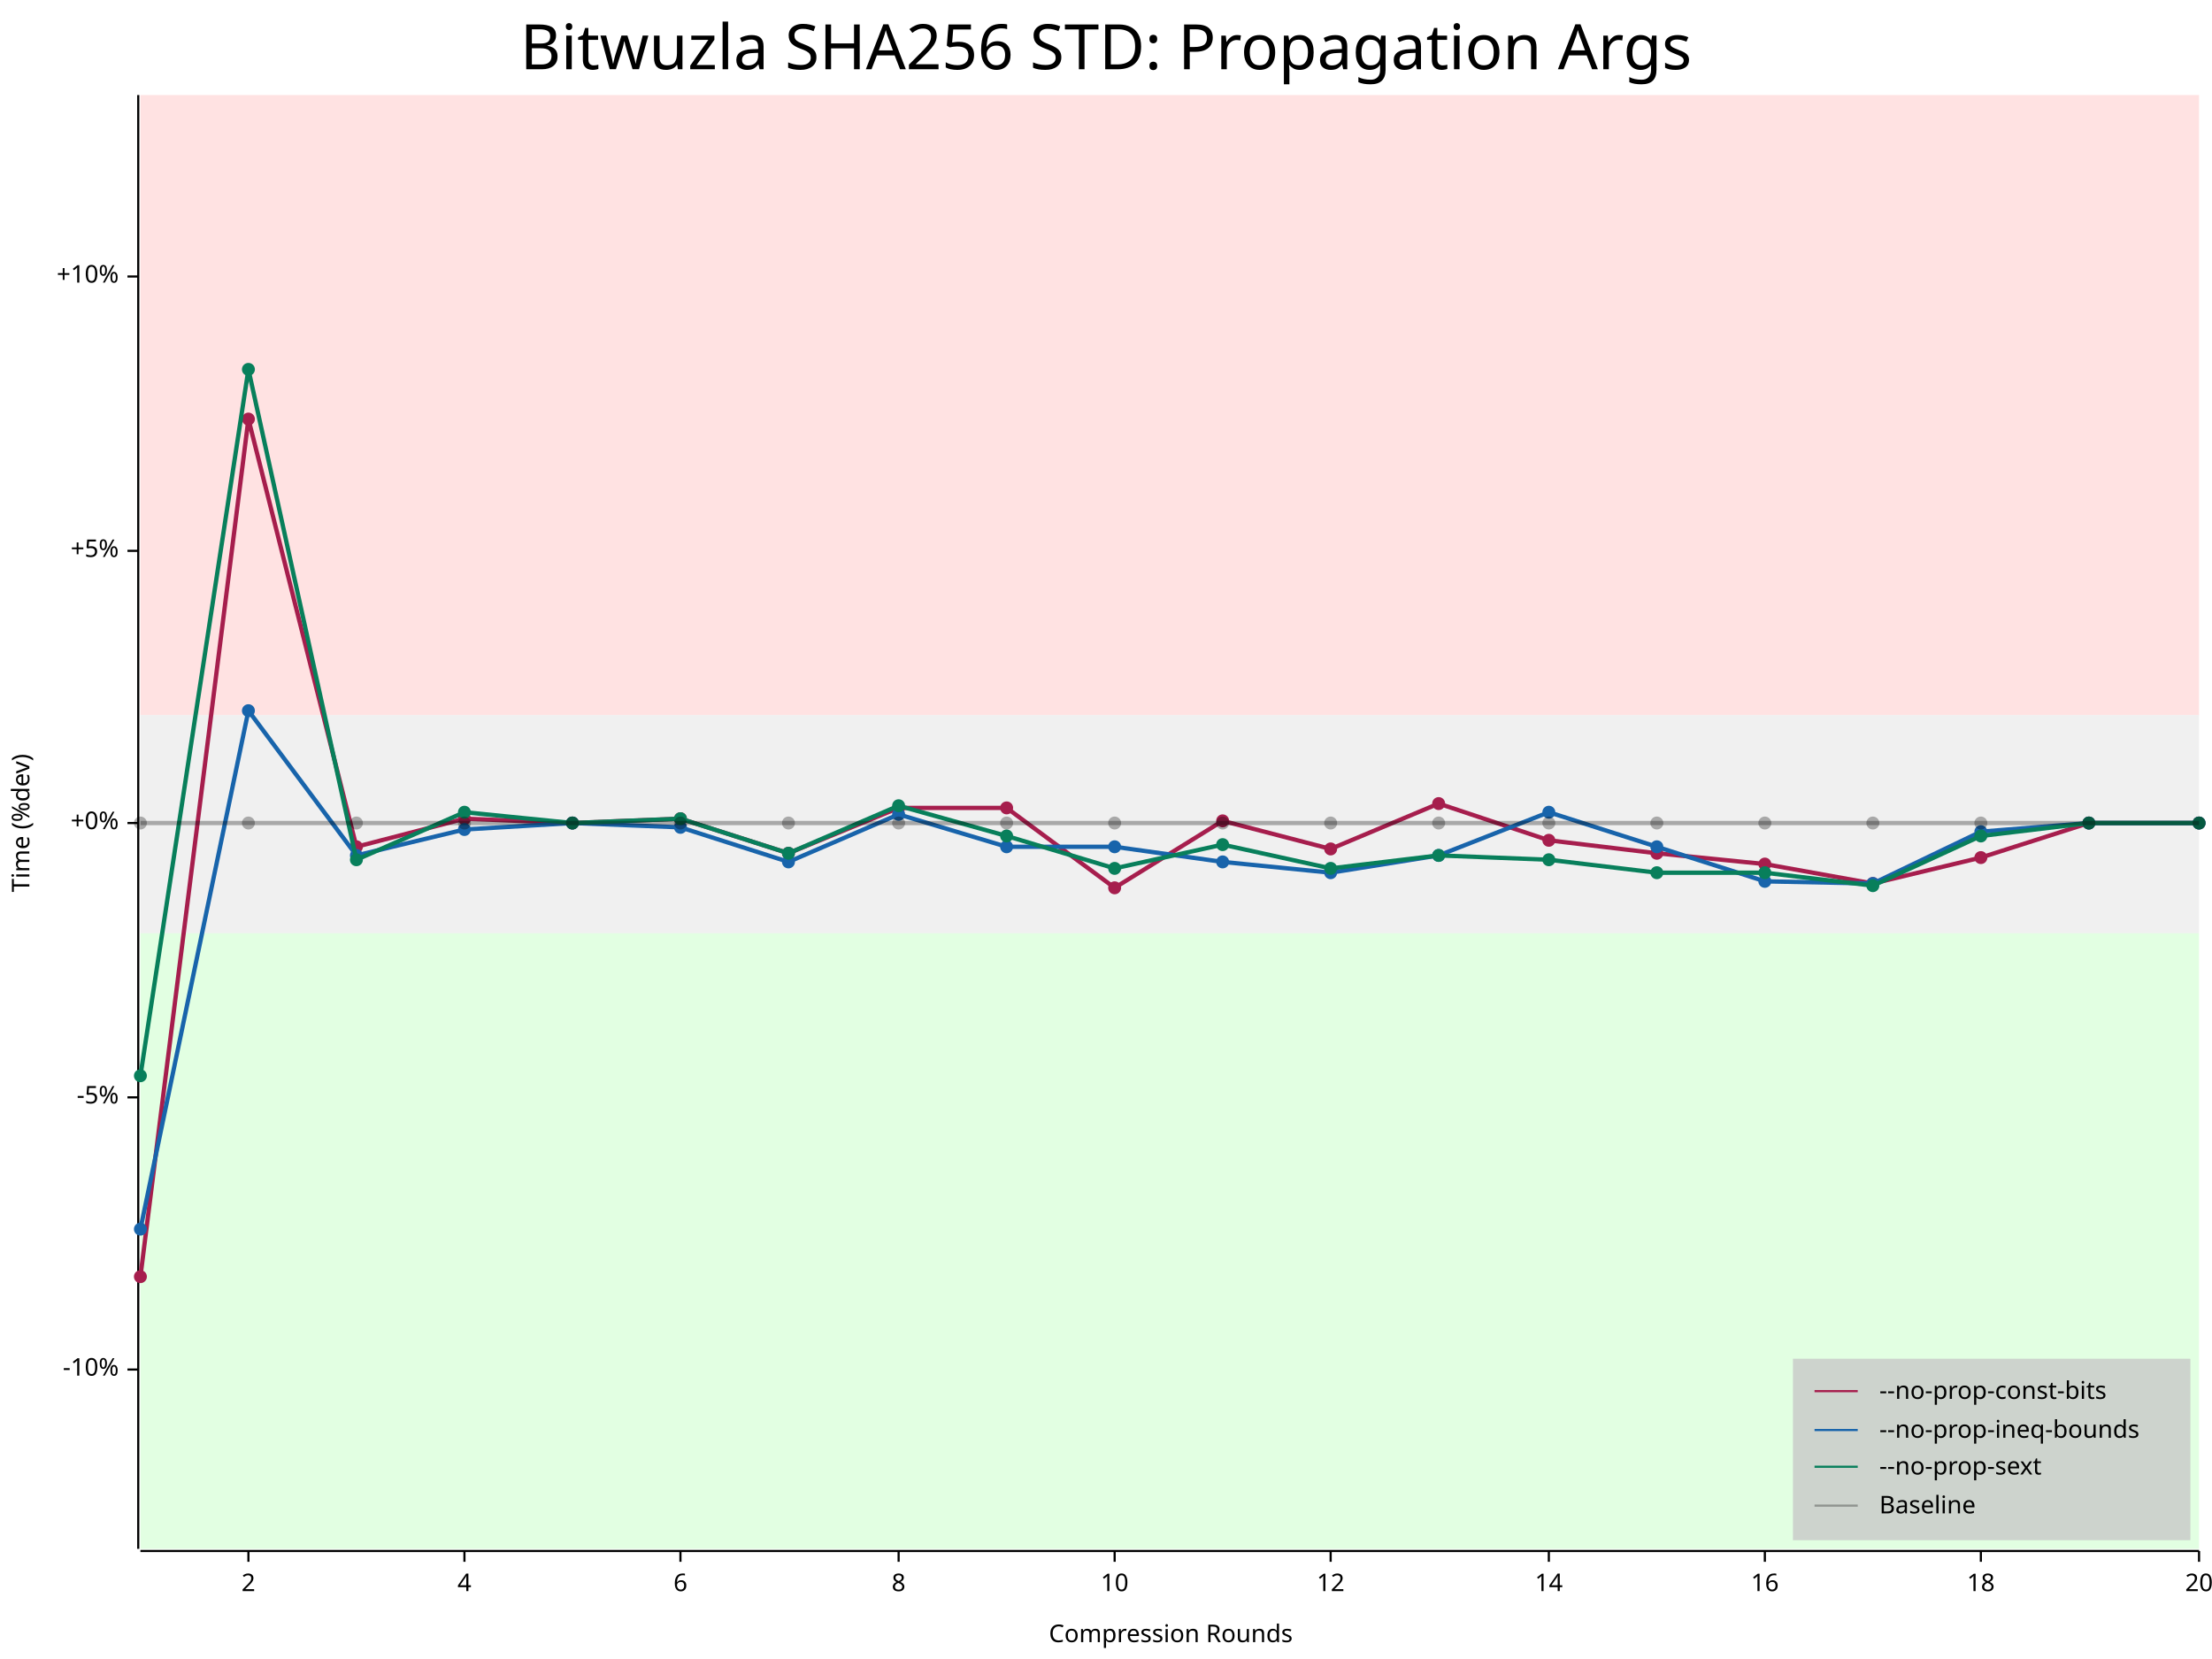
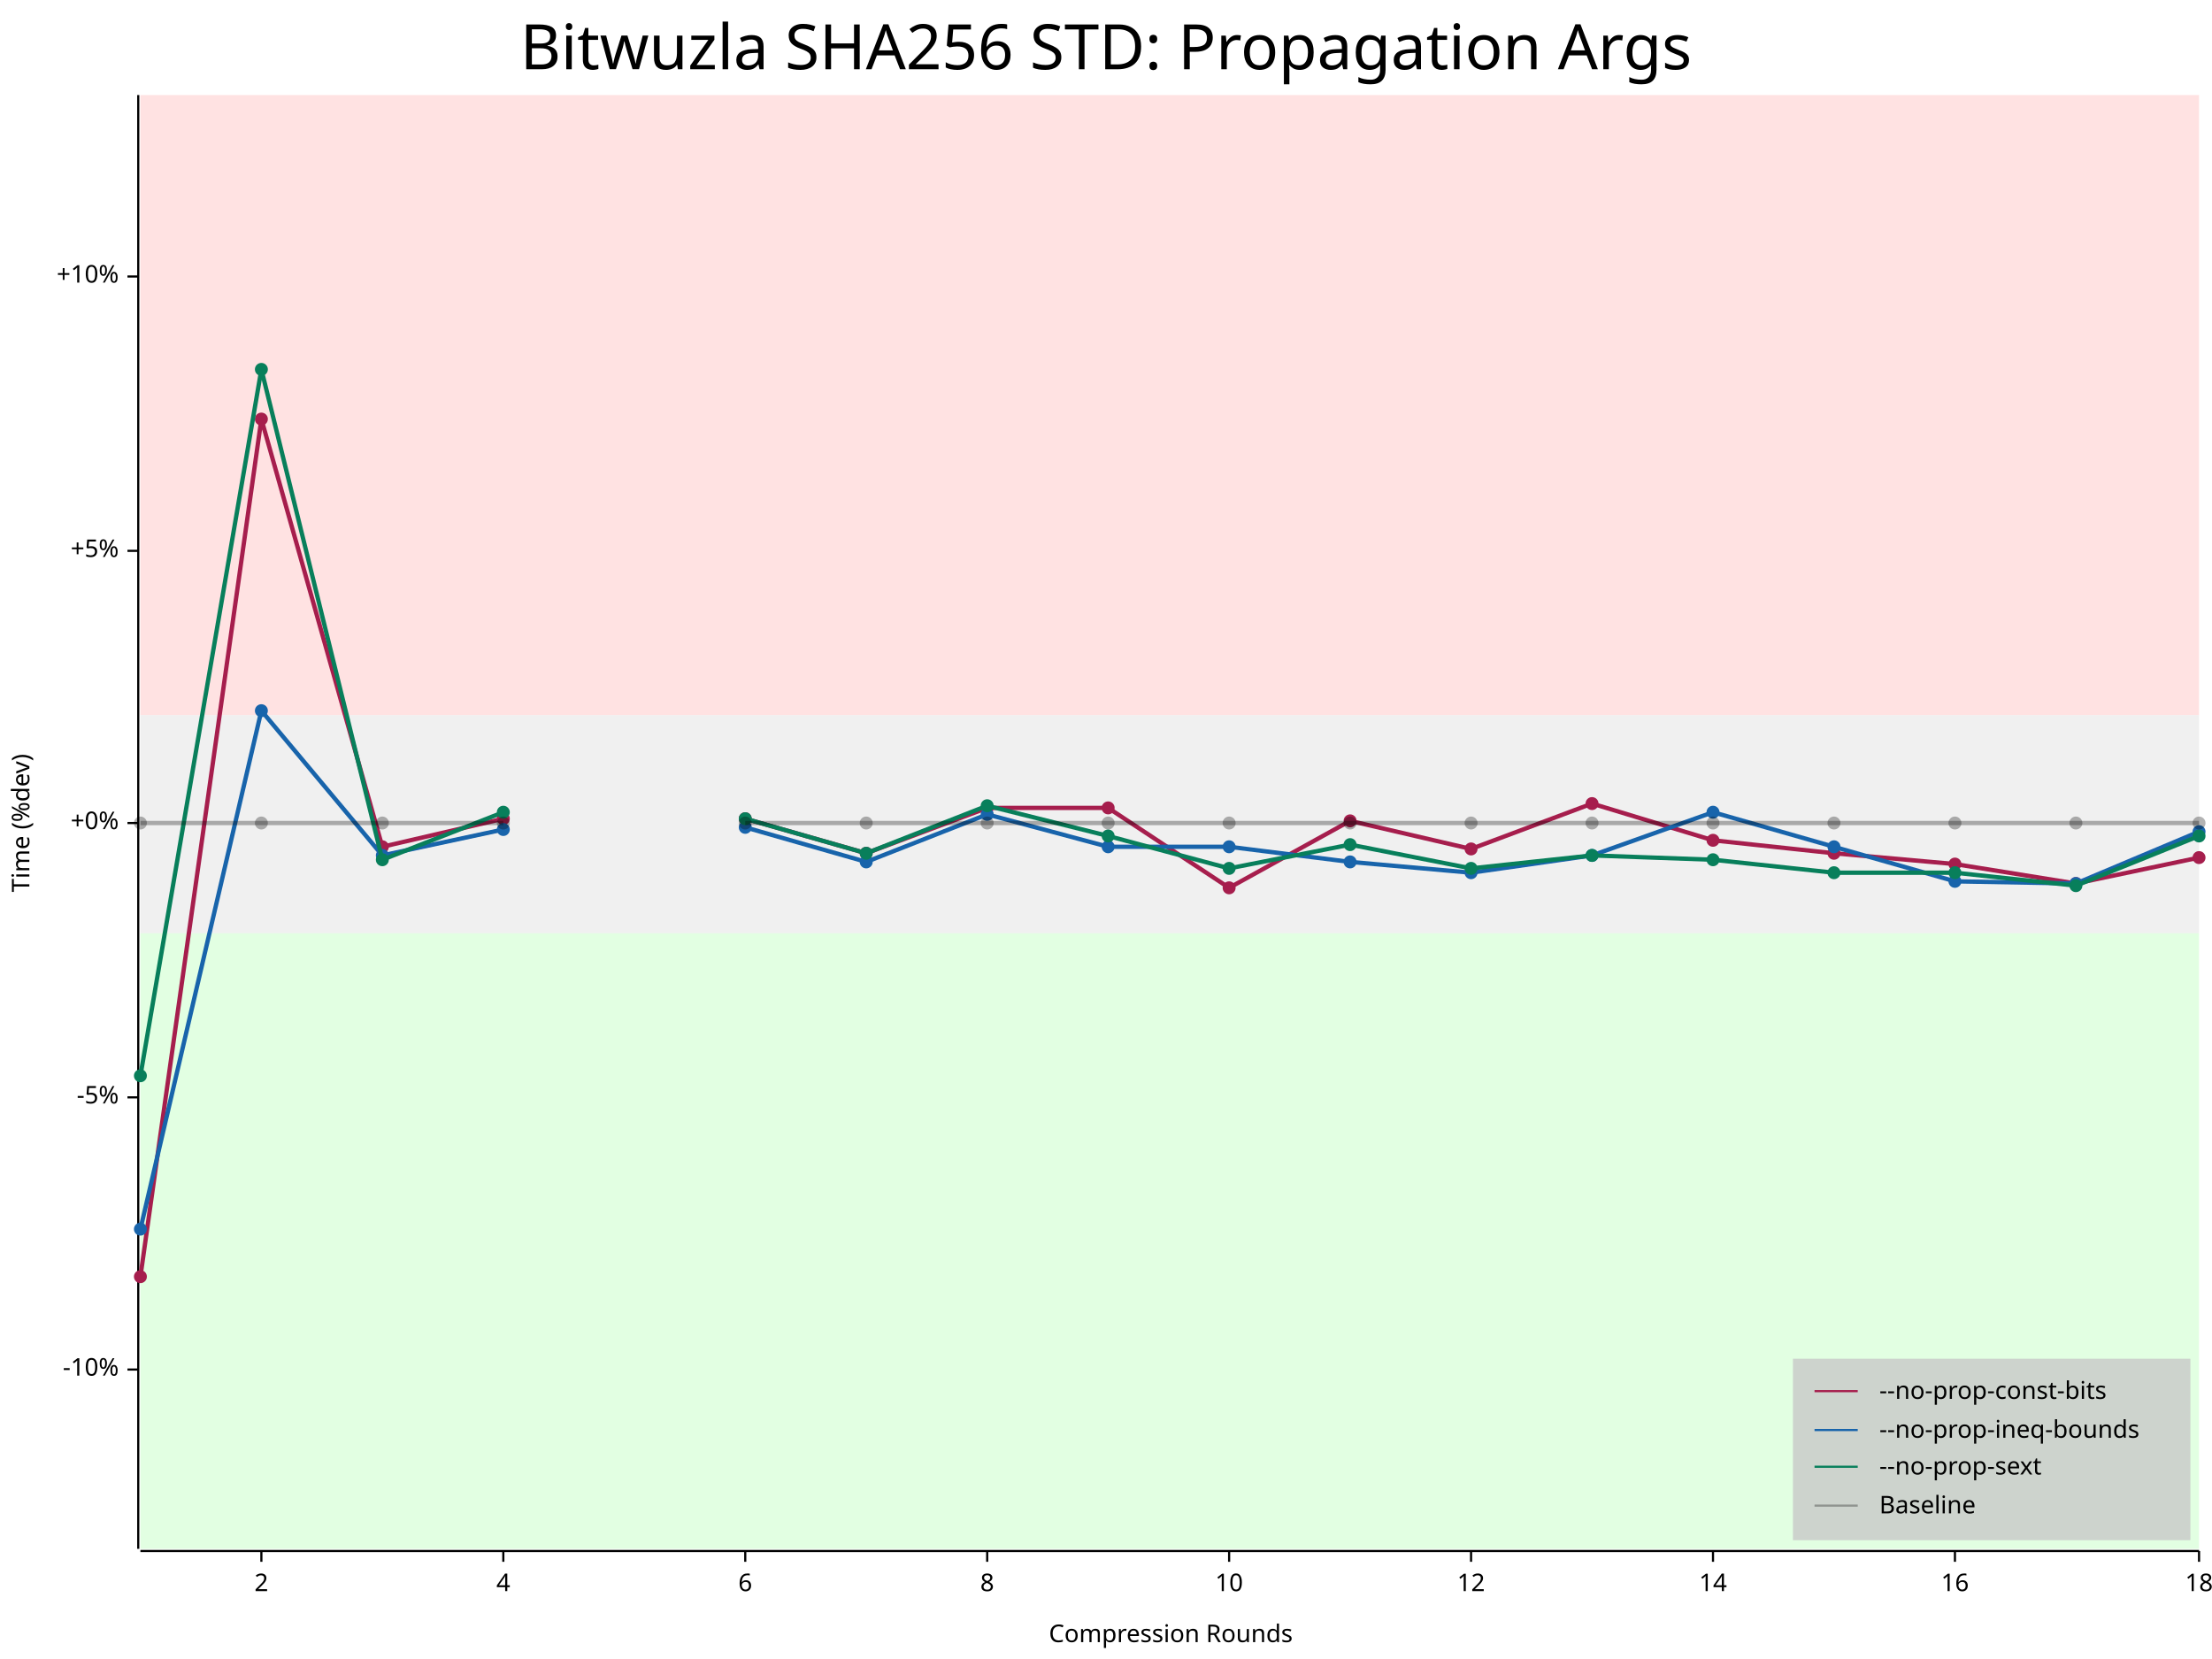
<svg xmlns="http://www.w3.org/2000/svg" width="1024" height="768" viewBox="0 0 1024 768">
  <rect x="0" y="0" width="1024" height="768" opacity="1" fill="#FFFFFF" stroke="none" />
  <text x="512" y="10" dy="0.76em" text-anchor="middle" font-family="noto sans" font-size="29.032" opacity="1" fill="#000000">
Bitwuzla SHA256 STD: Propagation Args
</text>
  <rect x="65" y="432" width="953" height="285" opacity="0.4" fill="#B6FFB6" stroke="none" />
  <rect x="65" y="331" width="953" height="101" opacity="0.2" fill="#B6B6B6" stroke="none" />
  <rect x="65" y="44" width="953" height="287" opacity="0.4" fill="#FFB6B6" stroke="none" />
  <text x="542" y="763" dy="-0.5ex" text-anchor="middle" font-family="noto sans" font-size="11.29" opacity="1" fill="#000000">
Compression Rounds
</text>
  <polyline fill="none" opacity="1" stroke="#000000" stroke-width="1" points="65,718 1018,718 " />
-   <text x="115" y="728" dy="0.76em" text-anchor="middle" font-family="noto sans" font-size="11.29" opacity="1" fill="#000000">
+   <text x="121" y="728" dy="0.76em" text-anchor="middle" font-family="noto sans" font-size="11.29" opacity="1" fill="#000000">
2
</text>
-   <polyline fill="none" opacity="1" stroke="#000000" stroke-width="1" points="115,718 115,723 " />
-   <text x="215" y="728" dy="0.76em" text-anchor="middle" font-family="noto sans" font-size="11.29" opacity="1" fill="#000000">
+   <polyline fill="none" opacity="1" stroke="#000000" stroke-width="1" points="121,718 121,723 " />
+   <text x="233" y="728" dy="0.76em" text-anchor="middle" font-family="noto sans" font-size="11.29" opacity="1" fill="#000000">
4
</text>
-   <polyline fill="none" opacity="1" stroke="#000000" stroke-width="1" points="215,718 215,723 " />
-   <text x="315" y="728" dy="0.76em" text-anchor="middle" font-family="noto sans" font-size="11.29" opacity="1" fill="#000000">
+   <polyline fill="none" opacity="1" stroke="#000000" stroke-width="1" points="233,718 233,723 " />
+   <text x="345" y="728" dy="0.76em" text-anchor="middle" font-family="noto sans" font-size="11.29" opacity="1" fill="#000000">
6
</text>
-   <polyline fill="none" opacity="1" stroke="#000000" stroke-width="1" points="315,718 315,723 " />
-   <text x="416" y="728" dy="0.76em" text-anchor="middle" font-family="noto sans" font-size="11.29" opacity="1" fill="#000000">
+   <polyline fill="none" opacity="1" stroke="#000000" stroke-width="1" points="345,718 345,723 " />
+   <text x="457" y="728" dy="0.76em" text-anchor="middle" font-family="noto sans" font-size="11.29" opacity="1" fill="#000000">
8
</text>
-   <polyline fill="none" opacity="1" stroke="#000000" stroke-width="1" points="416,718 416,723 " />
-   <text x="516" y="728" dy="0.76em" text-anchor="middle" font-family="noto sans" font-size="11.29" opacity="1" fill="#000000">
+   <polyline fill="none" opacity="1" stroke="#000000" stroke-width="1" points="457,718 457,723 " />
+   <text x="569" y="728" dy="0.76em" text-anchor="middle" font-family="noto sans" font-size="11.29" opacity="1" fill="#000000">
10
</text>
-   <polyline fill="none" opacity="1" stroke="#000000" stroke-width="1" points="516,718 516,723 " />
-   <text x="616" y="728" dy="0.76em" text-anchor="middle" font-family="noto sans" font-size="11.29" opacity="1" fill="#000000">
+   <polyline fill="none" opacity="1" stroke="#000000" stroke-width="1" points="569,718 569,723 " />
+   <text x="681" y="728" dy="0.76em" text-anchor="middle" font-family="noto sans" font-size="11.29" opacity="1" fill="#000000">
12
</text>
-   <polyline fill="none" opacity="1" stroke="#000000" stroke-width="1" points="616,718 616,723 " />
-   <text x="717" y="728" dy="0.76em" text-anchor="middle" font-family="noto sans" font-size="11.29" opacity="1" fill="#000000">
+   <polyline fill="none" opacity="1" stroke="#000000" stroke-width="1" points="681,718 681,723 " />
+   <text x="793" y="728" dy="0.76em" text-anchor="middle" font-family="noto sans" font-size="11.29" opacity="1" fill="#000000">
14
</text>
-   <polyline fill="none" opacity="1" stroke="#000000" stroke-width="1" points="717,718 717,723 " />
-   <text x="817" y="728" dy="0.76em" text-anchor="middle" font-family="noto sans" font-size="11.29" opacity="1" fill="#000000">
+   <polyline fill="none" opacity="1" stroke="#000000" stroke-width="1" points="793,718 793,723 " />
+   <text x="905" y="728" dy="0.76em" text-anchor="middle" font-family="noto sans" font-size="11.29" opacity="1" fill="#000000">
16
</text>
-   <polyline fill="none" opacity="1" stroke="#000000" stroke-width="1" points="817,718 817,723 " />
-   <text x="917" y="728" dy="0.76em" text-anchor="middle" font-family="noto sans" font-size="11.29" opacity="1" fill="#000000">
+   <polyline fill="none" opacity="1" stroke="#000000" stroke-width="1" points="905,718 905,723 " />
+   <text x="1018" y="728" dy="0.76em" text-anchor="middle" font-family="noto sans" font-size="11.29" opacity="1" fill="#000000">
18
- </text>
-   <polyline fill="none" opacity="1" stroke="#000000" stroke-width="1" points="917,718 917,723 " />
-   <text x="1018" y="728" dy="0.76em" text-anchor="middle" font-family="noto sans" font-size="11.29" opacity="1" fill="#000000">
- 20
</text>
  <polyline fill="none" opacity="1" stroke="#000000" stroke-width="1" points="1018,718 1018,723 " />
  <text x="5" y="381" dy="0.76em" text-anchor="middle" font-family="noto sans" font-size="11.29" opacity="1" fill="#000000" transform="rotate(270, 5, 381)">
Time (%dev)
</text>
  <polyline fill="none" opacity="1" stroke="#000000" stroke-width="1" points="64,44 64,717 " />
  <text x="55" y="634" dy="0.5ex" text-anchor="end" font-family="noto sans" font-size="11.29" opacity="1" fill="#000000">
-10%
</text>
  <polyline fill="none" opacity="1" stroke="#000000" stroke-width="1" points="59,634 64,634 " />
  <text x="55" y="508" dy="0.5ex" text-anchor="end" font-family="noto sans" font-size="11.29" opacity="1" fill="#000000">
-5%
</text>
  <polyline fill="none" opacity="1" stroke="#000000" stroke-width="1" points="59,508 64,508 " />
  <text x="55" y="381" dy="0.5ex" text-anchor="end" font-family="noto sans" font-size="11.29" opacity="1" fill="#000000">
+0%
</text>
  <polyline fill="none" opacity="1" stroke="#000000" stroke-width="1" points="59,381 64,381 " />
  <text x="55" y="255" dy="0.5ex" text-anchor="end" font-family="noto sans" font-size="11.29" opacity="1" fill="#000000">
+5%
</text>
  <polyline fill="none" opacity="1" stroke="#000000" stroke-width="1" points="59,255 64,255 " />
  <text x="55" y="128" dy="0.5ex" text-anchor="end" font-family="noto sans" font-size="11.29" opacity="1" fill="#000000">
+10%
</text>
  <polyline fill="none" opacity="1" stroke="#000000" stroke-width="1" points="59,128 64,128 " />
-   <polyline fill="none" opacity="1" stroke="#A61E4D" stroke-width="2" points="65,591 115,194 165,392 215,379 265,381 315,379 365,395 416,374 466,374 516,411 566,380 616,393 666,372 717,389 767,395 817,400 867,409 917,397 967,381 1018,381 " />
+   <polyline fill="none" opacity="1" stroke="#A61E4D" stroke-width="2" points="65,591 121,194 177,392 233,379 " />
  <circle cx="65" cy="591" r="3" opacity="1" fill="#A61E4D" stroke="none" stroke-width="1" />
-   <circle cx="115" cy="194" r="3" opacity="1" fill="#A61E4D" stroke="none" stroke-width="1" />
-   <circle cx="165" cy="392" r="3" opacity="1" fill="#A61E4D" stroke="none" stroke-width="1" />
-   <circle cx="215" cy="379" r="3" opacity="1" fill="#A61E4D" stroke="none" stroke-width="1" />
-   <circle cx="265" cy="381" r="3" opacity="1" fill="#A61E4D" stroke="none" stroke-width="1" />
-   <circle cx="315" cy="379" r="3" opacity="1" fill="#A61E4D" stroke="none" stroke-width="1" />
-   <circle cx="365" cy="395" r="3" opacity="1" fill="#A61E4D" stroke="none" stroke-width="1" />
-   <circle cx="416" cy="374" r="3" opacity="1" fill="#A61E4D" stroke="none" stroke-width="1" />
-   <circle cx="466" cy="374" r="3" opacity="1" fill="#A61E4D" stroke="none" stroke-width="1" />
-   <circle cx="516" cy="411" r="3" opacity="1" fill="#A61E4D" stroke="none" stroke-width="1" />
-   <circle cx="566" cy="380" r="3" opacity="1" fill="#A61E4D" stroke="none" stroke-width="1" />
-   <circle cx="616" cy="393" r="3" opacity="1" fill="#A61E4D" stroke="none" stroke-width="1" />
-   <circle cx="666" cy="372" r="3" opacity="1" fill="#A61E4D" stroke="none" stroke-width="1" />
-   <circle cx="717" cy="389" r="3" opacity="1" fill="#A61E4D" stroke="none" stroke-width="1" />
-   <circle cx="767" cy="395" r="3" opacity="1" fill="#A61E4D" stroke="none" stroke-width="1" />
-   <circle cx="817" cy="400" r="3" opacity="1" fill="#A61E4D" stroke="none" stroke-width="1" />
-   <circle cx="867" cy="409" r="3" opacity="1" fill="#A61E4D" stroke="none" stroke-width="1" />
-   <circle cx="917" cy="397" r="3" opacity="1" fill="#A61E4D" stroke="none" stroke-width="1" />
-   <circle cx="967" cy="381" r="3" opacity="1" fill="#A61E4D" stroke="none" stroke-width="1" />
-   <circle cx="1018" cy="381" r="3" opacity="1" fill="#A61E4D" stroke="none" stroke-width="1" />
-   <polyline fill="none" opacity="1" stroke="#1864AB" stroke-width="2" points="65,569 115,329 165,396 215,384 265,381 315,383 365,399 416,377 466,392 516,392 566,399 616,404 666,396 717,376 767,392 817,408 867,409 917,385 967,381 1018,381 " />
+   <circle cx="121" cy="194" r="3" opacity="1" fill="#A61E4D" stroke="none" stroke-width="1" />
+   <circle cx="177" cy="392" r="3" opacity="1" fill="#A61E4D" stroke="none" stroke-width="1" />
+   <circle cx="233" cy="379" r="3" opacity="1" fill="#A61E4D" stroke="none" stroke-width="1" />
+   <polyline fill="none" opacity="1" stroke="#A61E4D" stroke-width="2" points="345,379 401,395 457,374 513,374 569,411 625,380 681,393 737,372 793,389 849,395 905,400 961,409 1018,397 " />
+   <circle cx="345" cy="379" r="3" opacity="1" fill="#A61E4D" stroke="none" stroke-width="1" />
+   <circle cx="401" cy="395" r="3" opacity="1" fill="#A61E4D" stroke="none" stroke-width="1" />
+   <circle cx="457" cy="374" r="3" opacity="1" fill="#A61E4D" stroke="none" stroke-width="1" />
+   <circle cx="513" cy="374" r="3" opacity="1" fill="#A61E4D" stroke="none" stroke-width="1" />
+   <circle cx="569" cy="411" r="3" opacity="1" fill="#A61E4D" stroke="none" stroke-width="1" />
+   <circle cx="625" cy="380" r="3" opacity="1" fill="#A61E4D" stroke="none" stroke-width="1" />
+   <circle cx="681" cy="393" r="3" opacity="1" fill="#A61E4D" stroke="none" stroke-width="1" />
+   <circle cx="737" cy="372" r="3" opacity="1" fill="#A61E4D" stroke="none" stroke-width="1" />
+   <circle cx="793" cy="389" r="3" opacity="1" fill="#A61E4D" stroke="none" stroke-width="1" />
+   <circle cx="849" cy="395" r="3" opacity="1" fill="#A61E4D" stroke="none" stroke-width="1" />
+   <circle cx="905" cy="400" r="3" opacity="1" fill="#A61E4D" stroke="none" stroke-width="1" />
+   <circle cx="961" cy="409" r="3" opacity="1" fill="#A61E4D" stroke="none" stroke-width="1" />
+   <circle cx="1018" cy="397" r="3" opacity="1" fill="#A61E4D" stroke="none" stroke-width="1" />
+   <polyline fill="none" opacity="1" stroke="#1864AB" stroke-width="2" points="65,569 121,329 177,396 233,384 " />
  <circle cx="65" cy="569" r="3" opacity="1" fill="#1864AB" stroke="none" stroke-width="1" />
-   <circle cx="115" cy="329" r="3" opacity="1" fill="#1864AB" stroke="none" stroke-width="1" />
-   <circle cx="165" cy="396" r="3" opacity="1" fill="#1864AB" stroke="none" stroke-width="1" />
-   <circle cx="215" cy="384" r="3" opacity="1" fill="#1864AB" stroke="none" stroke-width="1" />
-   <circle cx="265" cy="381" r="3" opacity="1" fill="#1864AB" stroke="none" stroke-width="1" />
-   <circle cx="315" cy="383" r="3" opacity="1" fill="#1864AB" stroke="none" stroke-width="1" />
-   <circle cx="365" cy="399" r="3" opacity="1" fill="#1864AB" stroke="none" stroke-width="1" />
-   <circle cx="416" cy="377" r="3" opacity="1" fill="#1864AB" stroke="none" stroke-width="1" />
-   <circle cx="466" cy="392" r="3" opacity="1" fill="#1864AB" stroke="none" stroke-width="1" />
-   <circle cx="516" cy="392" r="3" opacity="1" fill="#1864AB" stroke="none" stroke-width="1" />
-   <circle cx="566" cy="399" r="3" opacity="1" fill="#1864AB" stroke="none" stroke-width="1" />
-   <circle cx="616" cy="404" r="3" opacity="1" fill="#1864AB" stroke="none" stroke-width="1" />
-   <circle cx="666" cy="396" r="3" opacity="1" fill="#1864AB" stroke="none" stroke-width="1" />
-   <circle cx="717" cy="376" r="3" opacity="1" fill="#1864AB" stroke="none" stroke-width="1" />
-   <circle cx="767" cy="392" r="3" opacity="1" fill="#1864AB" stroke="none" stroke-width="1" />
-   <circle cx="817" cy="408" r="3" opacity="1" fill="#1864AB" stroke="none" stroke-width="1" />
-   <circle cx="867" cy="409" r="3" opacity="1" fill="#1864AB" stroke="none" stroke-width="1" />
-   <circle cx="917" cy="385" r="3" opacity="1" fill="#1864AB" stroke="none" stroke-width="1" />
-   <circle cx="967" cy="381" r="3" opacity="1" fill="#1864AB" stroke="none" stroke-width="1" />
-   <circle cx="1018" cy="381" r="3" opacity="1" fill="#1864AB" stroke="none" stroke-width="1" />
-   <polyline fill="none" opacity="1" stroke="#087F5B" stroke-width="2" points="65,498 115,171 165,398 215,376 265,381 315,379 365,395 416,373 466,387 516,402 566,391 616,402 666,396 717,398 767,404 817,404 867,410 917,387 967,381 1018,381 " />
+   <circle cx="121" cy="329" r="3" opacity="1" fill="#1864AB" stroke="none" stroke-width="1" />
+   <circle cx="177" cy="396" r="3" opacity="1" fill="#1864AB" stroke="none" stroke-width="1" />
+   <circle cx="233" cy="384" r="3" opacity="1" fill="#1864AB" stroke="none" stroke-width="1" />
+   <polyline fill="none" opacity="1" stroke="#1864AB" stroke-width="2" points="345,383 401,399 457,377 513,392 569,392 625,399 681,404 737,396 793,376 849,392 905,408 961,409 1018,385 " />
+   <circle cx="345" cy="383" r="3" opacity="1" fill="#1864AB" stroke="none" stroke-width="1" />
+   <circle cx="401" cy="399" r="3" opacity="1" fill="#1864AB" stroke="none" stroke-width="1" />
+   <circle cx="457" cy="377" r="3" opacity="1" fill="#1864AB" stroke="none" stroke-width="1" />
+   <circle cx="513" cy="392" r="3" opacity="1" fill="#1864AB" stroke="none" stroke-width="1" />
+   <circle cx="569" cy="392" r="3" opacity="1" fill="#1864AB" stroke="none" stroke-width="1" />
+   <circle cx="625" cy="399" r="3" opacity="1" fill="#1864AB" stroke="none" stroke-width="1" />
+   <circle cx="681" cy="404" r="3" opacity="1" fill="#1864AB" stroke="none" stroke-width="1" />
+   <circle cx="737" cy="396" r="3" opacity="1" fill="#1864AB" stroke="none" stroke-width="1" />
+   <circle cx="793" cy="376" r="3" opacity="1" fill="#1864AB" stroke="none" stroke-width="1" />
+   <circle cx="849" cy="392" r="3" opacity="1" fill="#1864AB" stroke="none" stroke-width="1" />
+   <circle cx="905" cy="408" r="3" opacity="1" fill="#1864AB" stroke="none" stroke-width="1" />
+   <circle cx="961" cy="409" r="3" opacity="1" fill="#1864AB" stroke="none" stroke-width="1" />
+   <circle cx="1018" cy="385" r="3" opacity="1" fill="#1864AB" stroke="none" stroke-width="1" />
+   <polyline fill="none" opacity="1" stroke="#087F5B" stroke-width="2" points="65,498 121,171 177,398 233,376 " />
  <circle cx="65" cy="498" r="3" opacity="1" fill="#087F5B" stroke="none" stroke-width="1" />
-   <circle cx="115" cy="171" r="3" opacity="1" fill="#087F5B" stroke="none" stroke-width="1" />
-   <circle cx="165" cy="398" r="3" opacity="1" fill="#087F5B" stroke="none" stroke-width="1" />
-   <circle cx="215" cy="376" r="3" opacity="1" fill="#087F5B" stroke="none" stroke-width="1" />
-   <circle cx="265" cy="381" r="3" opacity="1" fill="#087F5B" stroke="none" stroke-width="1" />
-   <circle cx="315" cy="379" r="3" opacity="1" fill="#087F5B" stroke="none" stroke-width="1" />
-   <circle cx="365" cy="395" r="3" opacity="1" fill="#087F5B" stroke="none" stroke-width="1" />
-   <circle cx="416" cy="373" r="3" opacity="1" fill="#087F5B" stroke="none" stroke-width="1" />
-   <circle cx="466" cy="387" r="3" opacity="1" fill="#087F5B" stroke="none" stroke-width="1" />
-   <circle cx="516" cy="402" r="3" opacity="1" fill="#087F5B" stroke="none" stroke-width="1" />
-   <circle cx="566" cy="391" r="3" opacity="1" fill="#087F5B" stroke="none" stroke-width="1" />
-   <circle cx="616" cy="402" r="3" opacity="1" fill="#087F5B" stroke="none" stroke-width="1" />
-   <circle cx="666" cy="396" r="3" opacity="1" fill="#087F5B" stroke="none" stroke-width="1" />
-   <circle cx="717" cy="398" r="3" opacity="1" fill="#087F5B" stroke="none" stroke-width="1" />
-   <circle cx="767" cy="404" r="3" opacity="1" fill="#087F5B" stroke="none" stroke-width="1" />
-   <circle cx="817" cy="404" r="3" opacity="1" fill="#087F5B" stroke="none" stroke-width="1" />
-   <circle cx="867" cy="410" r="3" opacity="1" fill="#087F5B" stroke="none" stroke-width="1" />
-   <circle cx="917" cy="387" r="3" opacity="1" fill="#087F5B" stroke="none" stroke-width="1" />
-   <circle cx="967" cy="381" r="3" opacity="1" fill="#087F5B" stroke="none" stroke-width="1" />
-   <circle cx="1018" cy="381" r="3" opacity="1" fill="#087F5B" stroke="none" stroke-width="1" />
-   <polyline fill="none" opacity="0.3" stroke="#000000" stroke-width="2" points="65,381 115,381 165,381 215,381 265,381 315,381 365,381 416,381 466,381 516,381 566,381 616,381 666,381 717,381 767,381 817,381 867,381 917,381 967,381 1018,381 " />
+   <circle cx="121" cy="171" r="3" opacity="1" fill="#087F5B" stroke="none" stroke-width="1" />
+   <circle cx="177" cy="398" r="3" opacity="1" fill="#087F5B" stroke="none" stroke-width="1" />
+   <circle cx="233" cy="376" r="3" opacity="1" fill="#087F5B" stroke="none" stroke-width="1" />
+   <polyline fill="none" opacity="1" stroke="#087F5B" stroke-width="2" points="345,379 401,395 457,373 513,387 569,402 625,391 681,402 737,396 793,398 849,404 905,404 961,410 1018,387 " />
+   <circle cx="345" cy="379" r="3" opacity="1" fill="#087F5B" stroke="none" stroke-width="1" />
+   <circle cx="401" cy="395" r="3" opacity="1" fill="#087F5B" stroke="none" stroke-width="1" />
+   <circle cx="457" cy="373" r="3" opacity="1" fill="#087F5B" stroke="none" stroke-width="1" />
+   <circle cx="513" cy="387" r="3" opacity="1" fill="#087F5B" stroke="none" stroke-width="1" />
+   <circle cx="569" cy="402" r="3" opacity="1" fill="#087F5B" stroke="none" stroke-width="1" />
+   <circle cx="625" cy="391" r="3" opacity="1" fill="#087F5B" stroke="none" stroke-width="1" />
+   <circle cx="681" cy="402" r="3" opacity="1" fill="#087F5B" stroke="none" stroke-width="1" />
+   <circle cx="737" cy="396" r="3" opacity="1" fill="#087F5B" stroke="none" stroke-width="1" />
+   <circle cx="793" cy="398" r="3" opacity="1" fill="#087F5B" stroke="none" stroke-width="1" />
+   <circle cx="849" cy="404" r="3" opacity="1" fill="#087F5B" stroke="none" stroke-width="1" />
+   <circle cx="905" cy="404" r="3" opacity="1" fill="#087F5B" stroke="none" stroke-width="1" />
+   <circle cx="961" cy="410" r="3" opacity="1" fill="#087F5B" stroke="none" stroke-width="1" />
+   <circle cx="1018" cy="387" r="3" opacity="1" fill="#087F5B" stroke="none" stroke-width="1" />
+   <polyline fill="none" opacity="0.3" stroke="#000000" stroke-width="2" points="65,381 121,381 177,381 233,381 " />
  <circle cx="65" cy="381" r="3" opacity="0.3" fill="#000000" stroke="none" stroke-width="1" />
-   <circle cx="115" cy="381" r="3" opacity="0.3" fill="#000000" stroke="none" stroke-width="1" />
-   <circle cx="165" cy="381" r="3" opacity="0.3" fill="#000000" stroke="none" stroke-width="1" />
-   <circle cx="215" cy="381" r="3" opacity="0.3" fill="#000000" stroke="none" stroke-width="1" />
-   <circle cx="265" cy="381" r="3" opacity="0.3" fill="#000000" stroke="none" stroke-width="1" />
-   <circle cx="315" cy="381" r="3" opacity="0.3" fill="#000000" stroke="none" stroke-width="1" />
-   <circle cx="365" cy="381" r="3" opacity="0.3" fill="#000000" stroke="none" stroke-width="1" />
-   <circle cx="416" cy="381" r="3" opacity="0.3" fill="#000000" stroke="none" stroke-width="1" />
-   <circle cx="466" cy="381" r="3" opacity="0.3" fill="#000000" stroke="none" stroke-width="1" />
-   <circle cx="516" cy="381" r="3" opacity="0.3" fill="#000000" stroke="none" stroke-width="1" />
-   <circle cx="566" cy="381" r="3" opacity="0.3" fill="#000000" stroke="none" stroke-width="1" />
-   <circle cx="616" cy="381" r="3" opacity="0.3" fill="#000000" stroke="none" stroke-width="1" />
-   <circle cx="666" cy="381" r="3" opacity="0.3" fill="#000000" stroke="none" stroke-width="1" />
-   <circle cx="717" cy="381" r="3" opacity="0.3" fill="#000000" stroke="none" stroke-width="1" />
-   <circle cx="767" cy="381" r="3" opacity="0.3" fill="#000000" stroke="none" stroke-width="1" />
-   <circle cx="817" cy="381" r="3" opacity="0.3" fill="#000000" stroke="none" stroke-width="1" />
-   <circle cx="867" cy="381" r="3" opacity="0.3" fill="#000000" stroke="none" stroke-width="1" />
-   <circle cx="917" cy="381" r="3" opacity="0.3" fill="#000000" stroke="none" stroke-width="1" />
-   <circle cx="967" cy="381" r="3" opacity="0.3" fill="#000000" stroke="none" stroke-width="1" />
+   <circle cx="121" cy="381" r="3" opacity="0.3" fill="#000000" stroke="none" stroke-width="1" />
+   <circle cx="177" cy="381" r="3" opacity="0.3" fill="#000000" stroke="none" stroke-width="1" />
+   <circle cx="233" cy="381" r="3" opacity="0.3" fill="#000000" stroke="none" stroke-width="1" />
+   <polyline fill="none" opacity="0.3" stroke="#000000" stroke-width="2" points="345,381 401,381 457,381 513,381 569,381 625,381 681,381 737,381 793,381 849,381 905,381 961,381 1018,381 " />
+   <circle cx="345" cy="381" r="3" opacity="0.3" fill="#000000" stroke="none" stroke-width="1" />
+   <circle cx="401" cy="381" r="3" opacity="0.3" fill="#000000" stroke="none" stroke-width="1" />
+   <circle cx="457" cy="381" r="3" opacity="0.3" fill="#000000" stroke="none" stroke-width="1" />
+   <circle cx="513" cy="381" r="3" opacity="0.3" fill="#000000" stroke="none" stroke-width="1" />
+   <circle cx="569" cy="381" r="3" opacity="0.3" fill="#000000" stroke="none" stroke-width="1" />
+   <circle cx="625" cy="381" r="3" opacity="0.3" fill="#000000" stroke="none" stroke-width="1" />
+   <circle cx="681" cy="381" r="3" opacity="0.3" fill="#000000" stroke="none" stroke-width="1" />
+   <circle cx="737" cy="381" r="3" opacity="0.3" fill="#000000" stroke="none" stroke-width="1" />
+   <circle cx="793" cy="381" r="3" opacity="0.3" fill="#000000" stroke="none" stroke-width="1" />
+   <circle cx="849" cy="381" r="3" opacity="0.3" fill="#000000" stroke="none" stroke-width="1" />
+   <circle cx="905" cy="381" r="3" opacity="0.3" fill="#000000" stroke="none" stroke-width="1" />
+   <circle cx="961" cy="381" r="3" opacity="0.3" fill="#000000" stroke="none" stroke-width="1" />
  <circle cx="1018" cy="381" r="3" opacity="0.3" fill="#000000" stroke="none" stroke-width="1" />
  <rect x="830" y="629" width="184" height="84" opacity="0.8" fill="#C8C8C8" stroke="none" />
  <text x="870" y="639" dy="0.76em" text-anchor="start" font-family="noto sans" font-size="11.29" opacity="1" fill="#000000">
--no-prop-const-bits
</text>
  <text x="870" y="657" dy="0.76em" text-anchor="start" font-family="noto sans" font-size="11.29" opacity="1" fill="#000000">
--no-prop-ineq-bounds
</text>
  <text x="870" y="674" dy="0.76em" text-anchor="start" font-family="noto sans" font-size="11.29" opacity="1" fill="#000000">
--no-prop-sext
</text>
  <text x="870" y="692" dy="0.76em" text-anchor="start" font-family="noto sans" font-size="11.29" opacity="1" fill="#000000">
Baseline
</text>
  <polyline fill="none" opacity="1" stroke="#A61E4D" stroke-width="1" points="840,644 860,644 " />
  <polyline fill="none" opacity="1" stroke="#1864AB" stroke-width="1" points="840,662 860,662 " />
  <polyline fill="none" opacity="1" stroke="#087F5B" stroke-width="1" points="840,679 860,679 " />
  <polyline fill="none" opacity="0.3" stroke="#000000" stroke-width="1" points="840,697 860,697 " />
</svg>
